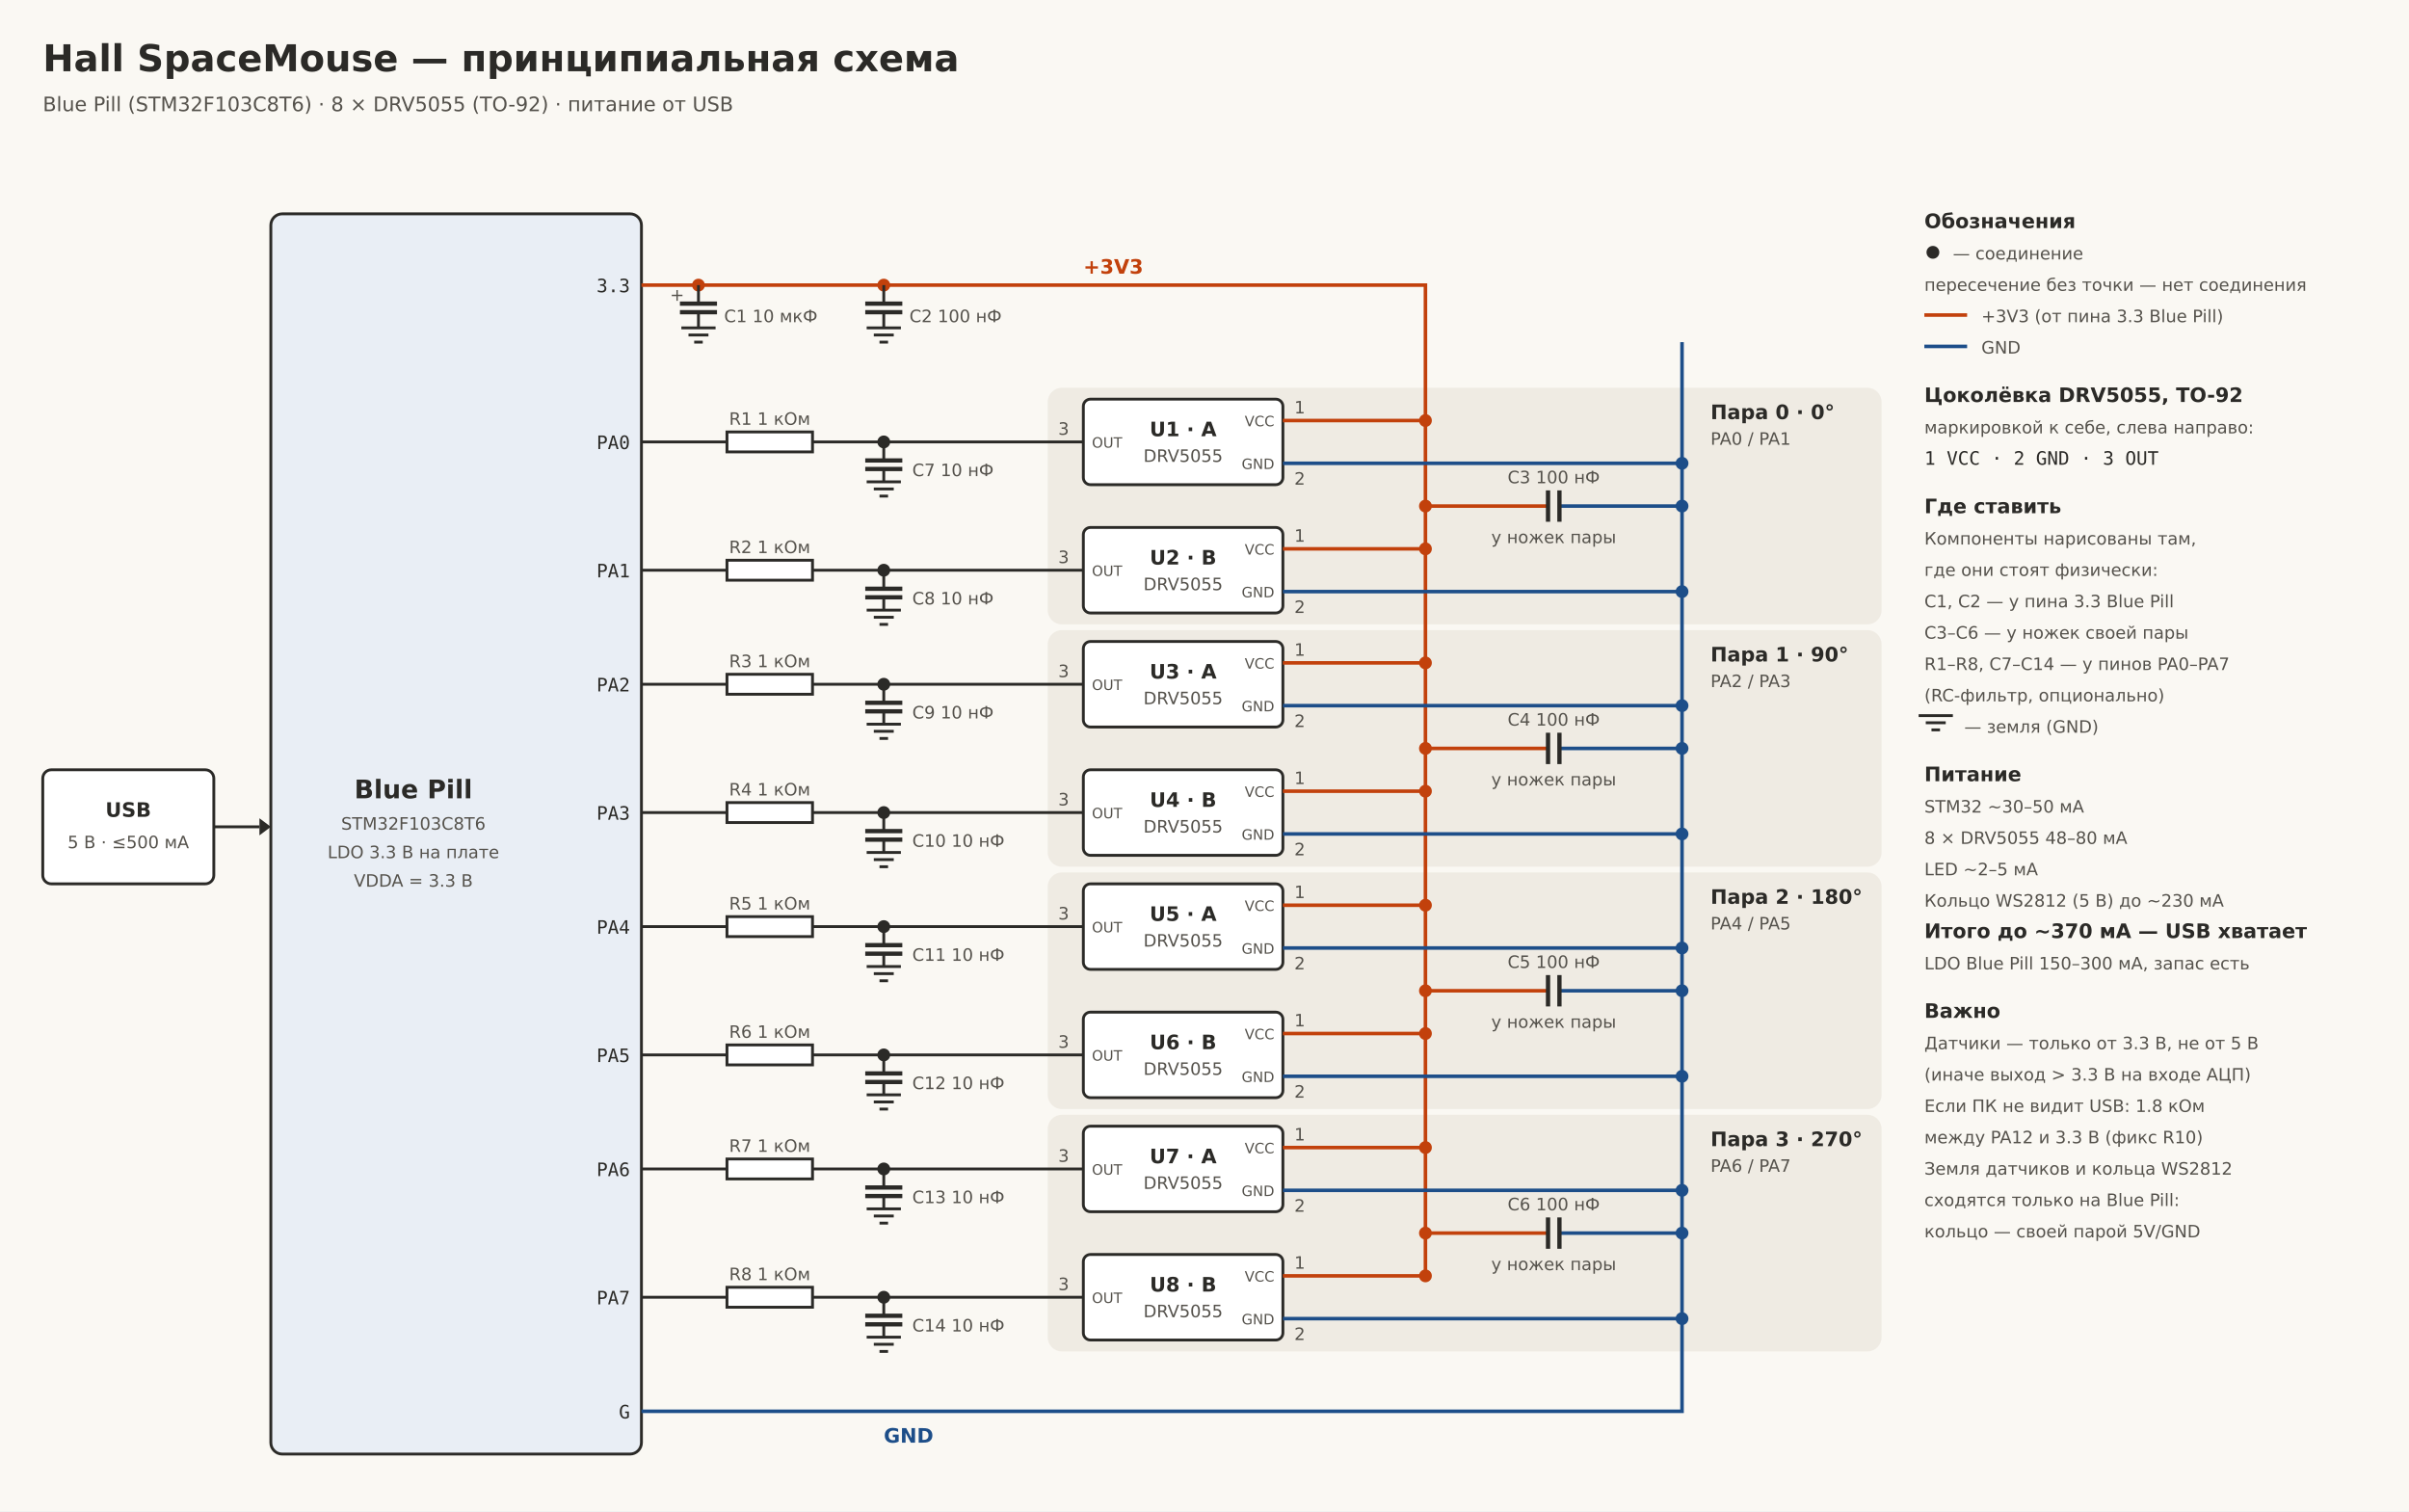
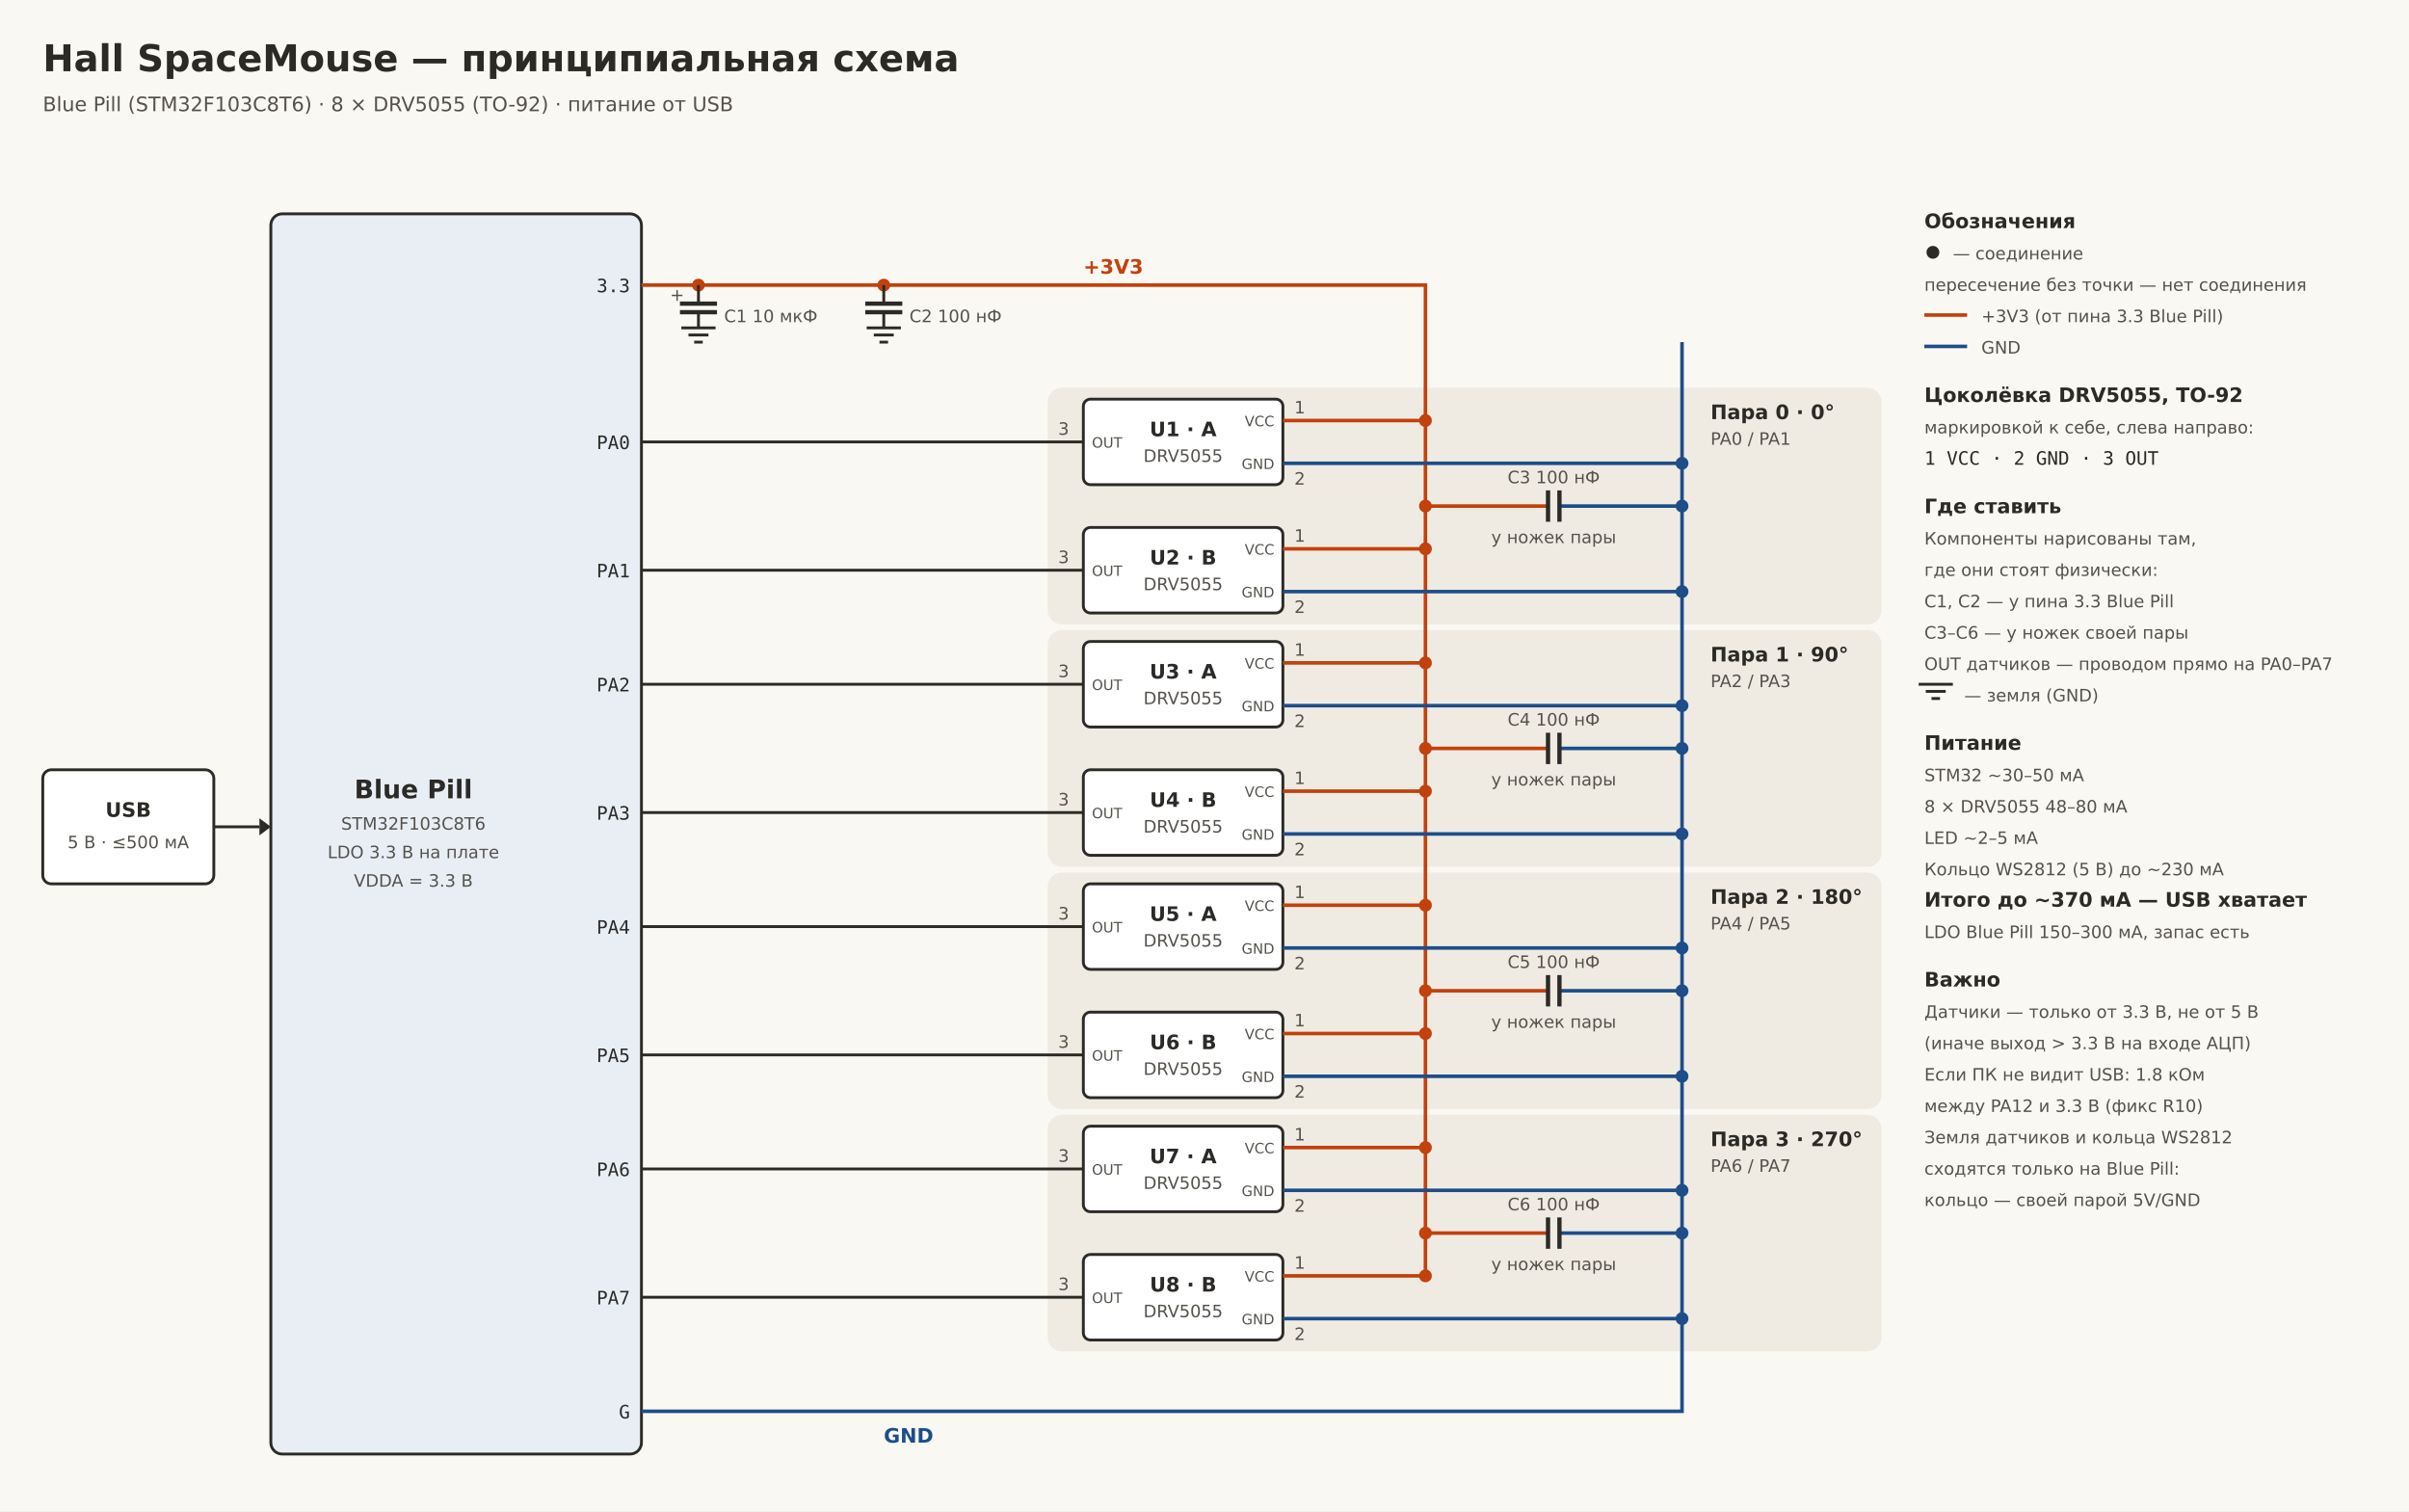
<svg xmlns="http://www.w3.org/2000/svg" width="1690" height="1060" viewBox="0 0 1690 1060" font-family="DejaVu Sans, Arial, sans-serif">
  <style>
.w{stroke:#2b2a27;stroke-width:2;fill:none}
.v{stroke:#c2410c;stroke-width:2.5;fill:none}
.g{stroke:#1d4e89;stroke-width:2.5;fill:none}
.box{fill:#fff;stroke:#2b2a27;stroke-width:2}
.t{font-size:14px;fill:#2b2a27}
.s{font-size:12px;fill:#55524c}
.m{font-family:DejaVu Sans Mono,monospace;font-size:13px;fill:#2b2a27}
.b{font-weight:bold}
.band{fill:#efebe3}
</style>
  <rect width="1690" height="1060" fill="#faf8f3" />
  <text x="30" y="50" class="t b" style="font-size:26px">Hall SpaceMouse — принципиальная схема</text>
  <text x="30" y="78" class="t" style="fill:#55524c">Blue Pill (STM32F103C8T6) · 8 × DRV5055 (TO-92) · питание от USB</text>
  <rect class="band" x="735" y="272" width="585" height="166" rx="10" />
  <text x="1200" y="294" class="t b">Пара 0 · 0°</text>
  <text x="1200" y="312" class="s">PA0 / PA1</text>
  <rect class="band" x="735" y="442" width="585" height="166" rx="10" />
  <text x="1200" y="464" class="t b">Пара 1 · 90°</text>
  <text x="1200" y="482" class="s">PA2 / PA3</text>
  <rect class="band" x="735" y="612" width="585" height="166" rx="10" />
  <text x="1200" y="634" class="t b">Пара 2 · 180°</text>
  <text x="1200" y="652" class="s">PA4 / PA5</text>
  <rect class="band" x="735" y="782" width="585" height="166" rx="10" />
  <text x="1200" y="804" class="t b">Пара 3 · 270°</text>
  <text x="1200" y="822" class="s">PA6 / PA7</text>
  <rect class="box" x="30" y="540" width="120" height="80" rx="6" />
  <text x="90" y="573" class="t b" text-anchor="middle">USB</text>
  <text x="90" y="595" class="s" text-anchor="middle">5 В · ≤500 мА</text>
  <path class="w" d="M150 580 H182" />
  <path d="M182 574 L190 580 L182 586 Z" fill="#2b2a27" />
  <rect x="190" y="150" width="260" height="870" rx="8" fill="#e9eef5" stroke="#2b2a27" stroke-width="2" />
  <text x="290" y="560" class="t b" text-anchor="middle" style="font-size:18px">Blue Pill</text>
  <text x="290" y="582" class="s" text-anchor="middle">STM32F103C8T6</text>
  <text x="290" y="602" class="s" text-anchor="middle">LDO 3.3 В на плате</text>
  <text x="290" y="622" class="s" text-anchor="middle">VDDA = 3.3 В</text>
  <text x="442" y="205" class="m" text-anchor="end">3.3</text>
  <text x="442" y="995" class="m" text-anchor="end">G</text>
  <path class="v" d="M450 200 H1000 V895" />
  <path class="g" d="M450 990 H1180 V240" />
  <text x="760" y="192" class="t b" style="fill:#c2410c">+3V3</text>
  <text x="620" y="1012" class="t b" style="fill:#1d4e89">GND</text>
  <circle cx="490" cy="200" r="4.5" fill="#c2410c" />
  <path class="w" d="M490 200 V213 M490 219 V230" />
  <path class="w" d="M477 213 H503 M477 219 H503" style="stroke-width:3" />
  <text x="470" y="211" class="s">+</text>
  <path class="w" d="M478 230 H502 M483 235 H497 M487 240 H493" />
  <text x="508" y="226" class="s">C1 10 мкФ</text>
  <circle cx="620" cy="200" r="4.5" fill="#c2410c" />
  <path class="w" d="M620 200 V213 M620 219 V230" />
  <path class="w" d="M607 213 H633 M607 219 H633" style="stroke-width:3" />
  <path class="w" d="M608 230 H632 M613 235 H627 M617 240 H623" />
  <text x="638" y="226" class="s">C2 100 нФ</text>
  <text x="442" y="315" class="m" text-anchor="end">PA0</text>
-   <path class="w" d="M450 310 H510 M570 310 H760" />
-   <rect x="510" y="303" width="60" height="14" fill="#fff" stroke="#2b2a27" stroke-width="2" />
-   <text x="540" y="298" class="s" text-anchor="middle">R1 1 кОм</text>
-   <circle cx="620" cy="310" r="4.5" fill="#2b2a27" />
-   <path class="w" d="M620 310 V323 M620 329 V338" />
-   <path class="w" d="M607 323 H633 M607 329 H633" style="stroke-width:3" />
-   <path class="w" d="M608 338 H632 M613 343 H627 M617 348 H623" />
-   <text x="640" y="334" class="s">C7 10 нФ</text>
+   <path class="w" d="M450 310 H760" />
  <rect class="box" x="760" y="280" width="140" height="60" rx="5" />
  <text x="830" y="306" class="t b" text-anchor="middle">U1 · A</text>
  <text x="830" y="324" class="s" text-anchor="middle">DRV5055</text>
  <text x="766" y="314" class="s" style="font-size:10px">OUT</text>
  <text x="894" y="299" class="s" text-anchor="end" style="font-size:10px">VCC</text>
  <text x="894" y="329" class="s" text-anchor="end" style="font-size:10px">GND</text>
  <text x="750" y="305" class="s" text-anchor="end">3</text>
  <text x="908" y="290" class="s">1</text>
  <text x="908" y="340" class="s">2</text>
  <path class="v" d="M900 295 H1000" />
  <path class="g" d="M900 325 H1180" />
  <circle cx="1000" cy="295" r="4.5" fill="#c2410c" />
  <circle cx="1180" cy="325" r="4.5" fill="#1d4e89" />
  <text x="442" y="405" class="m" text-anchor="end">PA1</text>
-   <path class="w" d="M450 400 H510 M570 400 H760" />
-   <rect x="510" y="393" width="60" height="14" fill="#fff" stroke="#2b2a27" stroke-width="2" />
-   <text x="540" y="388" class="s" text-anchor="middle">R2 1 кОм</text>
-   <circle cx="620" cy="400" r="4.5" fill="#2b2a27" />
-   <path class="w" d="M620 400 V413 M620 419 V428" />
-   <path class="w" d="M607 413 H633 M607 419 H633" style="stroke-width:3" />
-   <path class="w" d="M608 428 H632 M613 433 H627 M617 438 H623" />
-   <text x="640" y="424" class="s">C8 10 нФ</text>
+   <path class="w" d="M450 400 H760" />
  <rect class="box" x="760" y="370" width="140" height="60" rx="5" />
  <text x="830" y="396" class="t b" text-anchor="middle">U2 · B</text>
  <text x="830" y="414" class="s" text-anchor="middle">DRV5055</text>
  <text x="766" y="404" class="s" style="font-size:10px">OUT</text>
  <text x="894" y="389" class="s" text-anchor="end" style="font-size:10px">VCC</text>
  <text x="894" y="419" class="s" text-anchor="end" style="font-size:10px">GND</text>
  <text x="750" y="395" class="s" text-anchor="end">3</text>
  <text x="908" y="380" class="s">1</text>
  <text x="908" y="430" class="s">2</text>
  <path class="v" d="M900 385 H1000" />
  <path class="g" d="M900 415 H1180" />
  <circle cx="1000" cy="385" r="4.5" fill="#c2410c" />
  <circle cx="1180" cy="415" r="4.5" fill="#1d4e89" />
  <text x="442" y="485" class="m" text-anchor="end">PA2</text>
-   <path class="w" d="M450 480 H510 M570 480 H760" />
-   <rect x="510" y="473" width="60" height="14" fill="#fff" stroke="#2b2a27" stroke-width="2" />
-   <text x="540" y="468" class="s" text-anchor="middle">R3 1 кОм</text>
-   <circle cx="620" cy="480" r="4.5" fill="#2b2a27" />
-   <path class="w" d="M620 480 V493 M620 499 V508" />
-   <path class="w" d="M607 493 H633 M607 499 H633" style="stroke-width:3" />
-   <path class="w" d="M608 508 H632 M613 513 H627 M617 518 H623" />
-   <text x="640" y="504" class="s">C9 10 нФ</text>
+   <path class="w" d="M450 480 H760" />
  <rect class="box" x="760" y="450" width="140" height="60" rx="5" />
  <text x="830" y="476" class="t b" text-anchor="middle">U3 · A</text>
  <text x="830" y="494" class="s" text-anchor="middle">DRV5055</text>
  <text x="766" y="484" class="s" style="font-size:10px">OUT</text>
  <text x="894" y="469" class="s" text-anchor="end" style="font-size:10px">VCC</text>
  <text x="894" y="499" class="s" text-anchor="end" style="font-size:10px">GND</text>
  <text x="750" y="475" class="s" text-anchor="end">3</text>
  <text x="908" y="460" class="s">1</text>
  <text x="908" y="510" class="s">2</text>
  <path class="v" d="M900 465 H1000" />
  <path class="g" d="M900 495 H1180" />
  <circle cx="1000" cy="465" r="4.5" fill="#c2410c" />
  <circle cx="1180" cy="495" r="4.5" fill="#1d4e89" />
  <text x="442" y="575" class="m" text-anchor="end">PA3</text>
-   <path class="w" d="M450 570 H510 M570 570 H760" />
-   <rect x="510" y="563" width="60" height="14" fill="#fff" stroke="#2b2a27" stroke-width="2" />
-   <text x="540" y="558" class="s" text-anchor="middle">R4 1 кОм</text>
-   <circle cx="620" cy="570" r="4.5" fill="#2b2a27" />
-   <path class="w" d="M620 570 V583 M620 589 V598" />
-   <path class="w" d="M607 583 H633 M607 589 H633" style="stroke-width:3" />
-   <path class="w" d="M608 598 H632 M613 603 H627 M617 608 H623" />
-   <text x="640" y="594" class="s">C10 10 нФ</text>
+   <path class="w" d="M450 570 H760" />
  <rect class="box" x="760" y="540" width="140" height="60" rx="5" />
  <text x="830" y="566" class="t b" text-anchor="middle">U4 · B</text>
  <text x="830" y="584" class="s" text-anchor="middle">DRV5055</text>
  <text x="766" y="574" class="s" style="font-size:10px">OUT</text>
  <text x="894" y="559" class="s" text-anchor="end" style="font-size:10px">VCC</text>
  <text x="894" y="589" class="s" text-anchor="end" style="font-size:10px">GND</text>
  <text x="750" y="565" class="s" text-anchor="end">3</text>
  <text x="908" y="550" class="s">1</text>
  <text x="908" y="600" class="s">2</text>
  <path class="v" d="M900 555 H1000" />
  <path class="g" d="M900 585 H1180" />
  <circle cx="1000" cy="555" r="4.5" fill="#c2410c" />
  <circle cx="1180" cy="585" r="4.5" fill="#1d4e89" />
  <text x="442" y="655" class="m" text-anchor="end">PA4</text>
-   <path class="w" d="M450 650 H510 M570 650 H760" />
-   <rect x="510" y="643" width="60" height="14" fill="#fff" stroke="#2b2a27" stroke-width="2" />
-   <text x="540" y="638" class="s" text-anchor="middle">R5 1 кОм</text>
-   <circle cx="620" cy="650" r="4.5" fill="#2b2a27" />
-   <path class="w" d="M620 650 V663 M620 669 V678" />
-   <path class="w" d="M607 663 H633 M607 669 H633" style="stroke-width:3" />
-   <path class="w" d="M608 678 H632 M613 683 H627 M617 688 H623" />
-   <text x="640" y="674" class="s">C11 10 нФ</text>
+   <path class="w" d="M450 650 H760" />
  <rect class="box" x="760" y="620" width="140" height="60" rx="5" />
  <text x="830" y="646" class="t b" text-anchor="middle">U5 · A</text>
  <text x="830" y="664" class="s" text-anchor="middle">DRV5055</text>
  <text x="766" y="654" class="s" style="font-size:10px">OUT</text>
  <text x="894" y="639" class="s" text-anchor="end" style="font-size:10px">VCC</text>
  <text x="894" y="669" class="s" text-anchor="end" style="font-size:10px">GND</text>
  <text x="750" y="645" class="s" text-anchor="end">3</text>
  <text x="908" y="630" class="s">1</text>
  <text x="908" y="680" class="s">2</text>
  <path class="v" d="M900 635 H1000" />
  <path class="g" d="M900 665 H1180" />
  <circle cx="1000" cy="635" r="4.5" fill="#c2410c" />
  <circle cx="1180" cy="665" r="4.5" fill="#1d4e89" />
  <text x="442" y="745" class="m" text-anchor="end">PA5</text>
-   <path class="w" d="M450 740 H510 M570 740 H760" />
-   <rect x="510" y="733" width="60" height="14" fill="#fff" stroke="#2b2a27" stroke-width="2" />
-   <text x="540" y="728" class="s" text-anchor="middle">R6 1 кОм</text>
-   <circle cx="620" cy="740" r="4.5" fill="#2b2a27" />
-   <path class="w" d="M620 740 V753 M620 759 V768" />
-   <path class="w" d="M607 753 H633 M607 759 H633" style="stroke-width:3" />
-   <path class="w" d="M608 768 H632 M613 773 H627 M617 778 H623" />
-   <text x="640" y="764" class="s">C12 10 нФ</text>
+   <path class="w" d="M450 740 H760" />
  <rect class="box" x="760" y="710" width="140" height="60" rx="5" />
  <text x="830" y="736" class="t b" text-anchor="middle">U6 · B</text>
  <text x="830" y="754" class="s" text-anchor="middle">DRV5055</text>
  <text x="766" y="744" class="s" style="font-size:10px">OUT</text>
  <text x="894" y="729" class="s" text-anchor="end" style="font-size:10px">VCC</text>
  <text x="894" y="759" class="s" text-anchor="end" style="font-size:10px">GND</text>
  <text x="750" y="735" class="s" text-anchor="end">3</text>
  <text x="908" y="720" class="s">1</text>
  <text x="908" y="770" class="s">2</text>
  <path class="v" d="M900 725 H1000" />
  <path class="g" d="M900 755 H1180" />
  <circle cx="1000" cy="725" r="4.5" fill="#c2410c" />
  <circle cx="1180" cy="755" r="4.5" fill="#1d4e89" />
  <text x="442" y="825" class="m" text-anchor="end">PA6</text>
-   <path class="w" d="M450 820 H510 M570 820 H760" />
-   <rect x="510" y="813" width="60" height="14" fill="#fff" stroke="#2b2a27" stroke-width="2" />
-   <text x="540" y="808" class="s" text-anchor="middle">R7 1 кОм</text>
-   <circle cx="620" cy="820" r="4.5" fill="#2b2a27" />
-   <path class="w" d="M620 820 V833 M620 839 V848" />
-   <path class="w" d="M607 833 H633 M607 839 H633" style="stroke-width:3" />
-   <path class="w" d="M608 848 H632 M613 853 H627 M617 858 H623" />
-   <text x="640" y="844" class="s">C13 10 нФ</text>
+   <path class="w" d="M450 820 H760" />
  <rect class="box" x="760" y="790" width="140" height="60" rx="5" />
  <text x="830" y="816" class="t b" text-anchor="middle">U7 · A</text>
  <text x="830" y="834" class="s" text-anchor="middle">DRV5055</text>
  <text x="766" y="824" class="s" style="font-size:10px">OUT</text>
  <text x="894" y="809" class="s" text-anchor="end" style="font-size:10px">VCC</text>
  <text x="894" y="839" class="s" text-anchor="end" style="font-size:10px">GND</text>
  <text x="750" y="815" class="s" text-anchor="end">3</text>
  <text x="908" y="800" class="s">1</text>
  <text x="908" y="850" class="s">2</text>
  <path class="v" d="M900 805 H1000" />
  <path class="g" d="M900 835 H1180" />
  <circle cx="1000" cy="805" r="4.5" fill="#c2410c" />
  <circle cx="1180" cy="835" r="4.5" fill="#1d4e89" />
  <text x="442" y="915" class="m" text-anchor="end">PA7</text>
-   <path class="w" d="M450 910 H510 M570 910 H760" />
-   <rect x="510" y="903" width="60" height="14" fill="#fff" stroke="#2b2a27" stroke-width="2" />
-   <text x="540" y="898" class="s" text-anchor="middle">R8 1 кОм</text>
-   <circle cx="620" cy="910" r="4.5" fill="#2b2a27" />
-   <path class="w" d="M620 910 V923 M620 929 V938" />
-   <path class="w" d="M607 923 H633 M607 929 H633" style="stroke-width:3" />
-   <path class="w" d="M608 938 H632 M613 943 H627 M617 948 H623" />
-   <text x="640" y="934" class="s">C14 10 нФ</text>
+   <path class="w" d="M450 910 H760" />
  <rect class="box" x="760" y="880" width="140" height="60" rx="5" />
  <text x="830" y="906" class="t b" text-anchor="middle">U8 · B</text>
  <text x="830" y="924" class="s" text-anchor="middle">DRV5055</text>
  <text x="766" y="914" class="s" style="font-size:10px">OUT</text>
  <text x="894" y="899" class="s" text-anchor="end" style="font-size:10px">VCC</text>
  <text x="894" y="929" class="s" text-anchor="end" style="font-size:10px">GND</text>
  <text x="750" y="905" class="s" text-anchor="end">3</text>
  <text x="908" y="890" class="s">1</text>
  <text x="908" y="940" class="s">2</text>
  <path class="v" d="M900 895 H1000" />
  <path class="g" d="M900 925 H1180" />
  <circle cx="1000" cy="895" r="4.5" fill="#c2410c" />
  <circle cx="1180" cy="925" r="4.5" fill="#1d4e89" />
  <path class="v" d="M1000 355 H1086" />
  <path class="g" d="M1094 355 H1180" />
  <path class="w" d="M1086 344 V366 M1094 344 V366" style="stroke-width:3" />
  <text x="1090" y="339" class="s" text-anchor="middle">C3 100 нФ</text>
  <text x="1090" y="381" class="s" text-anchor="middle">у ножек пары</text>
  <circle cx="1000" cy="355" r="4.5" fill="#c2410c" />
  <circle cx="1180" cy="355" r="4.5" fill="#1d4e89" />
  <path class="v" d="M1000 525 H1086" />
  <path class="g" d="M1094 525 H1180" />
  <path class="w" d="M1086 514 V536 M1094 514 V536" style="stroke-width:3" />
  <text x="1090" y="509" class="s" text-anchor="middle">C4 100 нФ</text>
  <text x="1090" y="551" class="s" text-anchor="middle">у ножек пары</text>
  <circle cx="1000" cy="525" r="4.5" fill="#c2410c" />
  <circle cx="1180" cy="525" r="4.5" fill="#1d4e89" />
  <path class="v" d="M1000 695 H1086" />
  <path class="g" d="M1094 695 H1180" />
  <path class="w" d="M1086 684 V706 M1094 684 V706" style="stroke-width:3" />
  <text x="1090" y="679" class="s" text-anchor="middle">C5 100 нФ</text>
  <text x="1090" y="721" class="s" text-anchor="middle">у ножек пары</text>
  <circle cx="1000" cy="695" r="4.5" fill="#c2410c" />
  <circle cx="1180" cy="695" r="4.5" fill="#1d4e89" />
  <path class="v" d="M1000 865 H1086" />
  <path class="g" d="M1094 865 H1180" />
  <path class="w" d="M1086 854 V876 M1094 854 V876" style="stroke-width:3" />
  <text x="1090" y="849" class="s" text-anchor="middle">C6 100 нФ</text>
  <text x="1090" y="891" class="s" text-anchor="middle">у ножек пары</text>
  <circle cx="1000" cy="865" r="4.5" fill="#c2410c" />
  <circle cx="1180" cy="865" r="4.5" fill="#1d4e89" />
  <text x="1350" y="160" class="t b">Обозначения</text>
  <circle cx="1356" cy="177" r="4.5" fill="#2b2a27" />
  <text x="1370" y="182" class="s">— соединение</text>
  <text x="1350" y="204" class="s">пересечение без точки — нет соединения</text>
  <path class="v" d="M1350 221 H1380" />
  <text x="1390" y="226" class="s">+3V3 (от пина 3.3 Blue Pill)</text>
  <path class="g" d="M1350 243 H1380" />
  <text x="1390" y="248" class="s">GND</text>
  <text x="1350" y="282" class="t b">Цоколёвка DRV5055, TO-92</text>
  <text x="1350" y="304" class="s">маркировкой к себе, слева направо:</text>
  <text x="1350" y="326" class="m">1 VCC · 2 GND · 3 OUT</text>
  <text x="1350" y="360" class="t b">Где ставить</text>
  <text x="1350" y="382" class="s">Компоненты нарисованы там,</text>
  <text x="1350" y="404" class="s">где они стоят физически:</text>
  <text x="1350" y="426" class="s">C1, C2 — у пина 3.3 Blue Pill</text>
  <text x="1350" y="448" class="s">C3–C6 — у ножек своей пары</text>
-   <text x="1350" y="470" class="s">R1–R8, C7–C14 — у пинов PA0–PA7</text>
-   <text x="1350" y="492" class="s">(RC-фильтр, опционально)</text>
-   <path class="w" d="M1346 502 H1370 M1351 507 H1365 M1355 512 H1361" />
-   <text x="1378" y="514" class="s">— земля (GND)</text>
-   <text x="1350" y="548" class="t b">Питание</text>
-   <text x="1350" y="570" class="s">STM32 ~30–50 мА</text>
-   <text x="1350" y="592" class="s">8 × DRV5055 48–80 мА</text>
-   <text x="1350" y="614" class="s">LED ~2–5 мА</text>
-   <text x="1350" y="636" class="s">Кольцо WS2812 (5 В) до ~230 мА</text>
-   <text x="1350" y="658" class="t b">Итого до ~370 мА — USB хватает</text>
-   <text x="1350" y="680" class="s">LDO Blue Pill 150–300 мА, запас есть</text>
-   <text x="1350" y="714" class="t b">Важно</text>
-   <text x="1350" y="736" class="s">Датчики — только от 3.3 В, не от 5 В</text>
-   <text x="1350" y="758" class="s">(иначе выход &gt; 3.3 В на входе АЦП)</text>
-   <text x="1350" y="780" class="s">Если ПК не видит USB: 1.8 кОм</text>
-   <text x="1350" y="802" class="s">между PA12 и 3.3 В (фикс R10)</text>
-   <text x="1350" y="824" class="s">Земля датчиков и кольца WS2812</text>
-   <text x="1350" y="846" class="s">сходятся только на Blue Pill:</text>
-   <text x="1350" y="868" class="s">кольцо — своей парой 5V/GND</text>
+   <text x="1350" y="470" class="s">OUT датчиков — проводом прямо на PA0–PA7</text>
+   <path class="w" d="M1346 480 H1370 M1351 485 H1365 M1355 490 H1361" />
+   <text x="1378" y="492" class="s">— земля (GND)</text>
+   <text x="1350" y="526" class="t b">Питание</text>
+   <text x="1350" y="548" class="s">STM32 ~30–50 мА</text>
+   <text x="1350" y="570" class="s">8 × DRV5055 48–80 мА</text>
+   <text x="1350" y="592" class="s">LED ~2–5 мА</text>
+   <text x="1350" y="614" class="s">Кольцо WS2812 (5 В) до ~230 мА</text>
+   <text x="1350" y="636" class="t b">Итого до ~370 мА — USB хватает</text>
+   <text x="1350" y="658" class="s">LDO Blue Pill 150–300 мА, запас есть</text>
+   <text x="1350" y="692" class="t b">Важно</text>
+   <text x="1350" y="714" class="s">Датчики — только от 3.3 В, не от 5 В</text>
+   <text x="1350" y="736" class="s">(иначе выход &gt; 3.3 В на входе АЦП)</text>
+   <text x="1350" y="758" class="s">Если ПК не видит USB: 1.8 кОм</text>
+   <text x="1350" y="780" class="s">между PA12 и 3.3 В (фикс R10)</text>
+   <text x="1350" y="802" class="s">Земля датчиков и кольца WS2812</text>
+   <text x="1350" y="824" class="s">сходятся только на Blue Pill:</text>
+   <text x="1350" y="846" class="s">кольцо — своей парой 5V/GND</text>
</svg>
